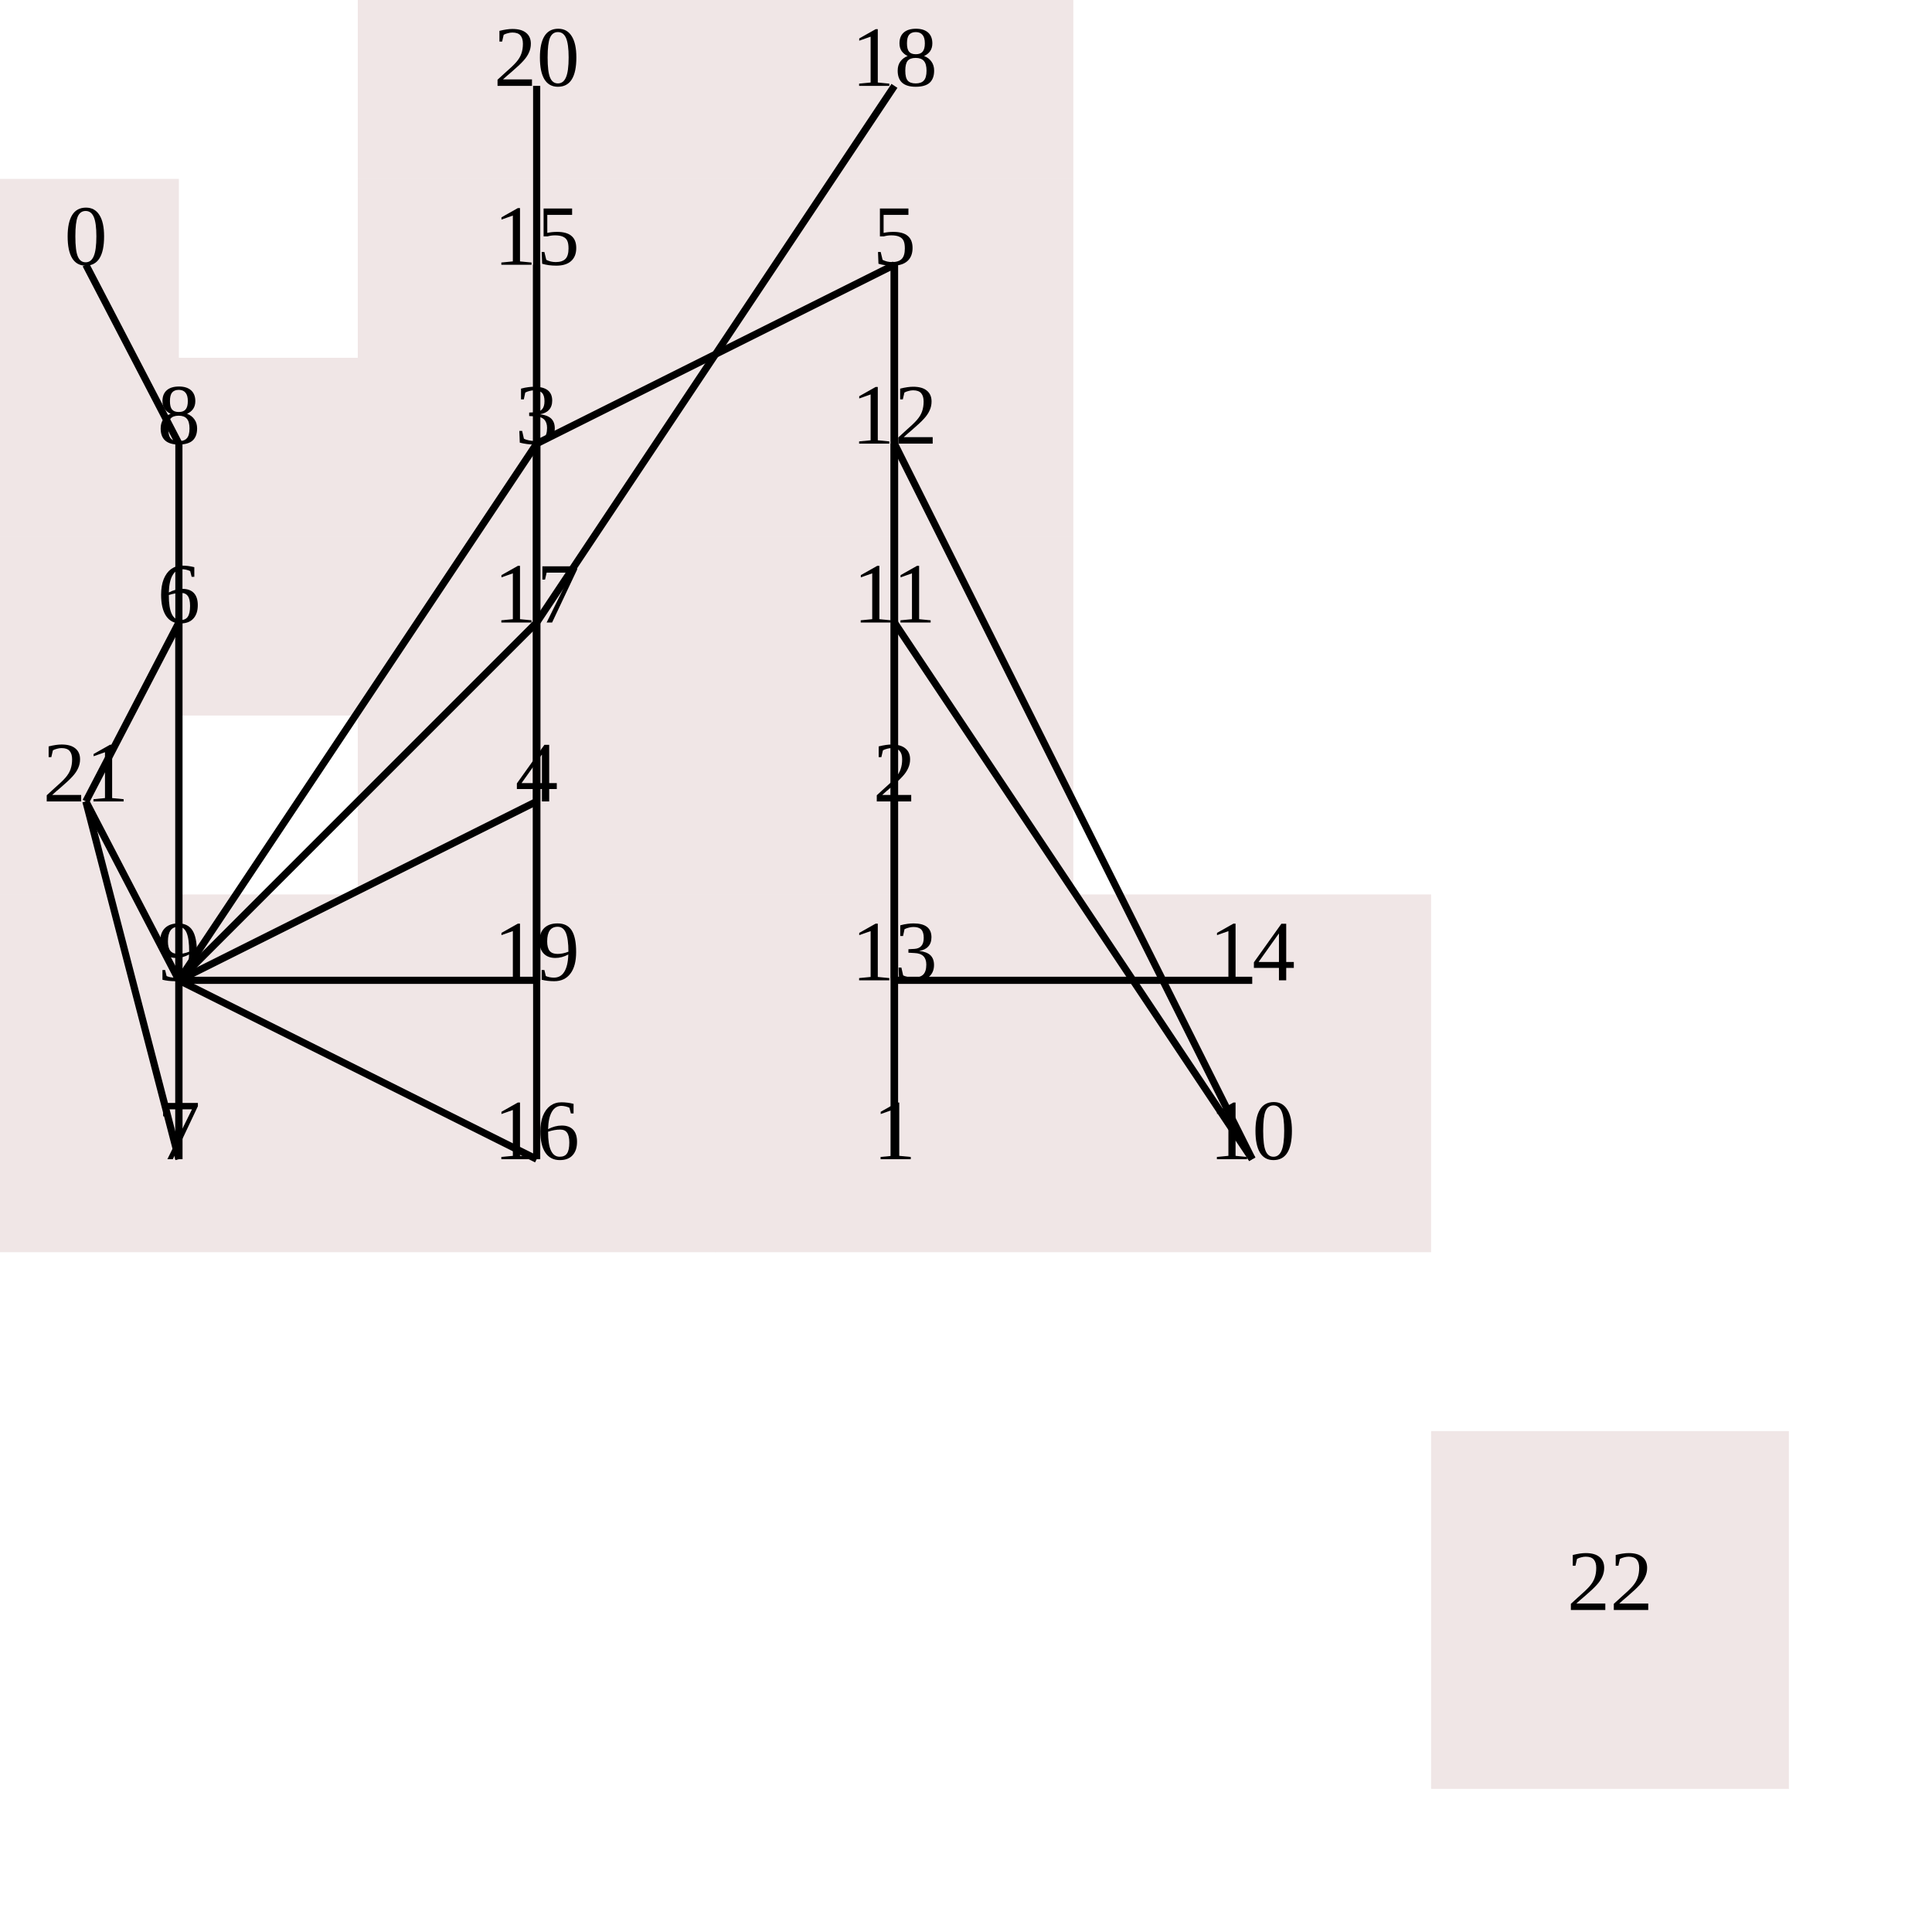
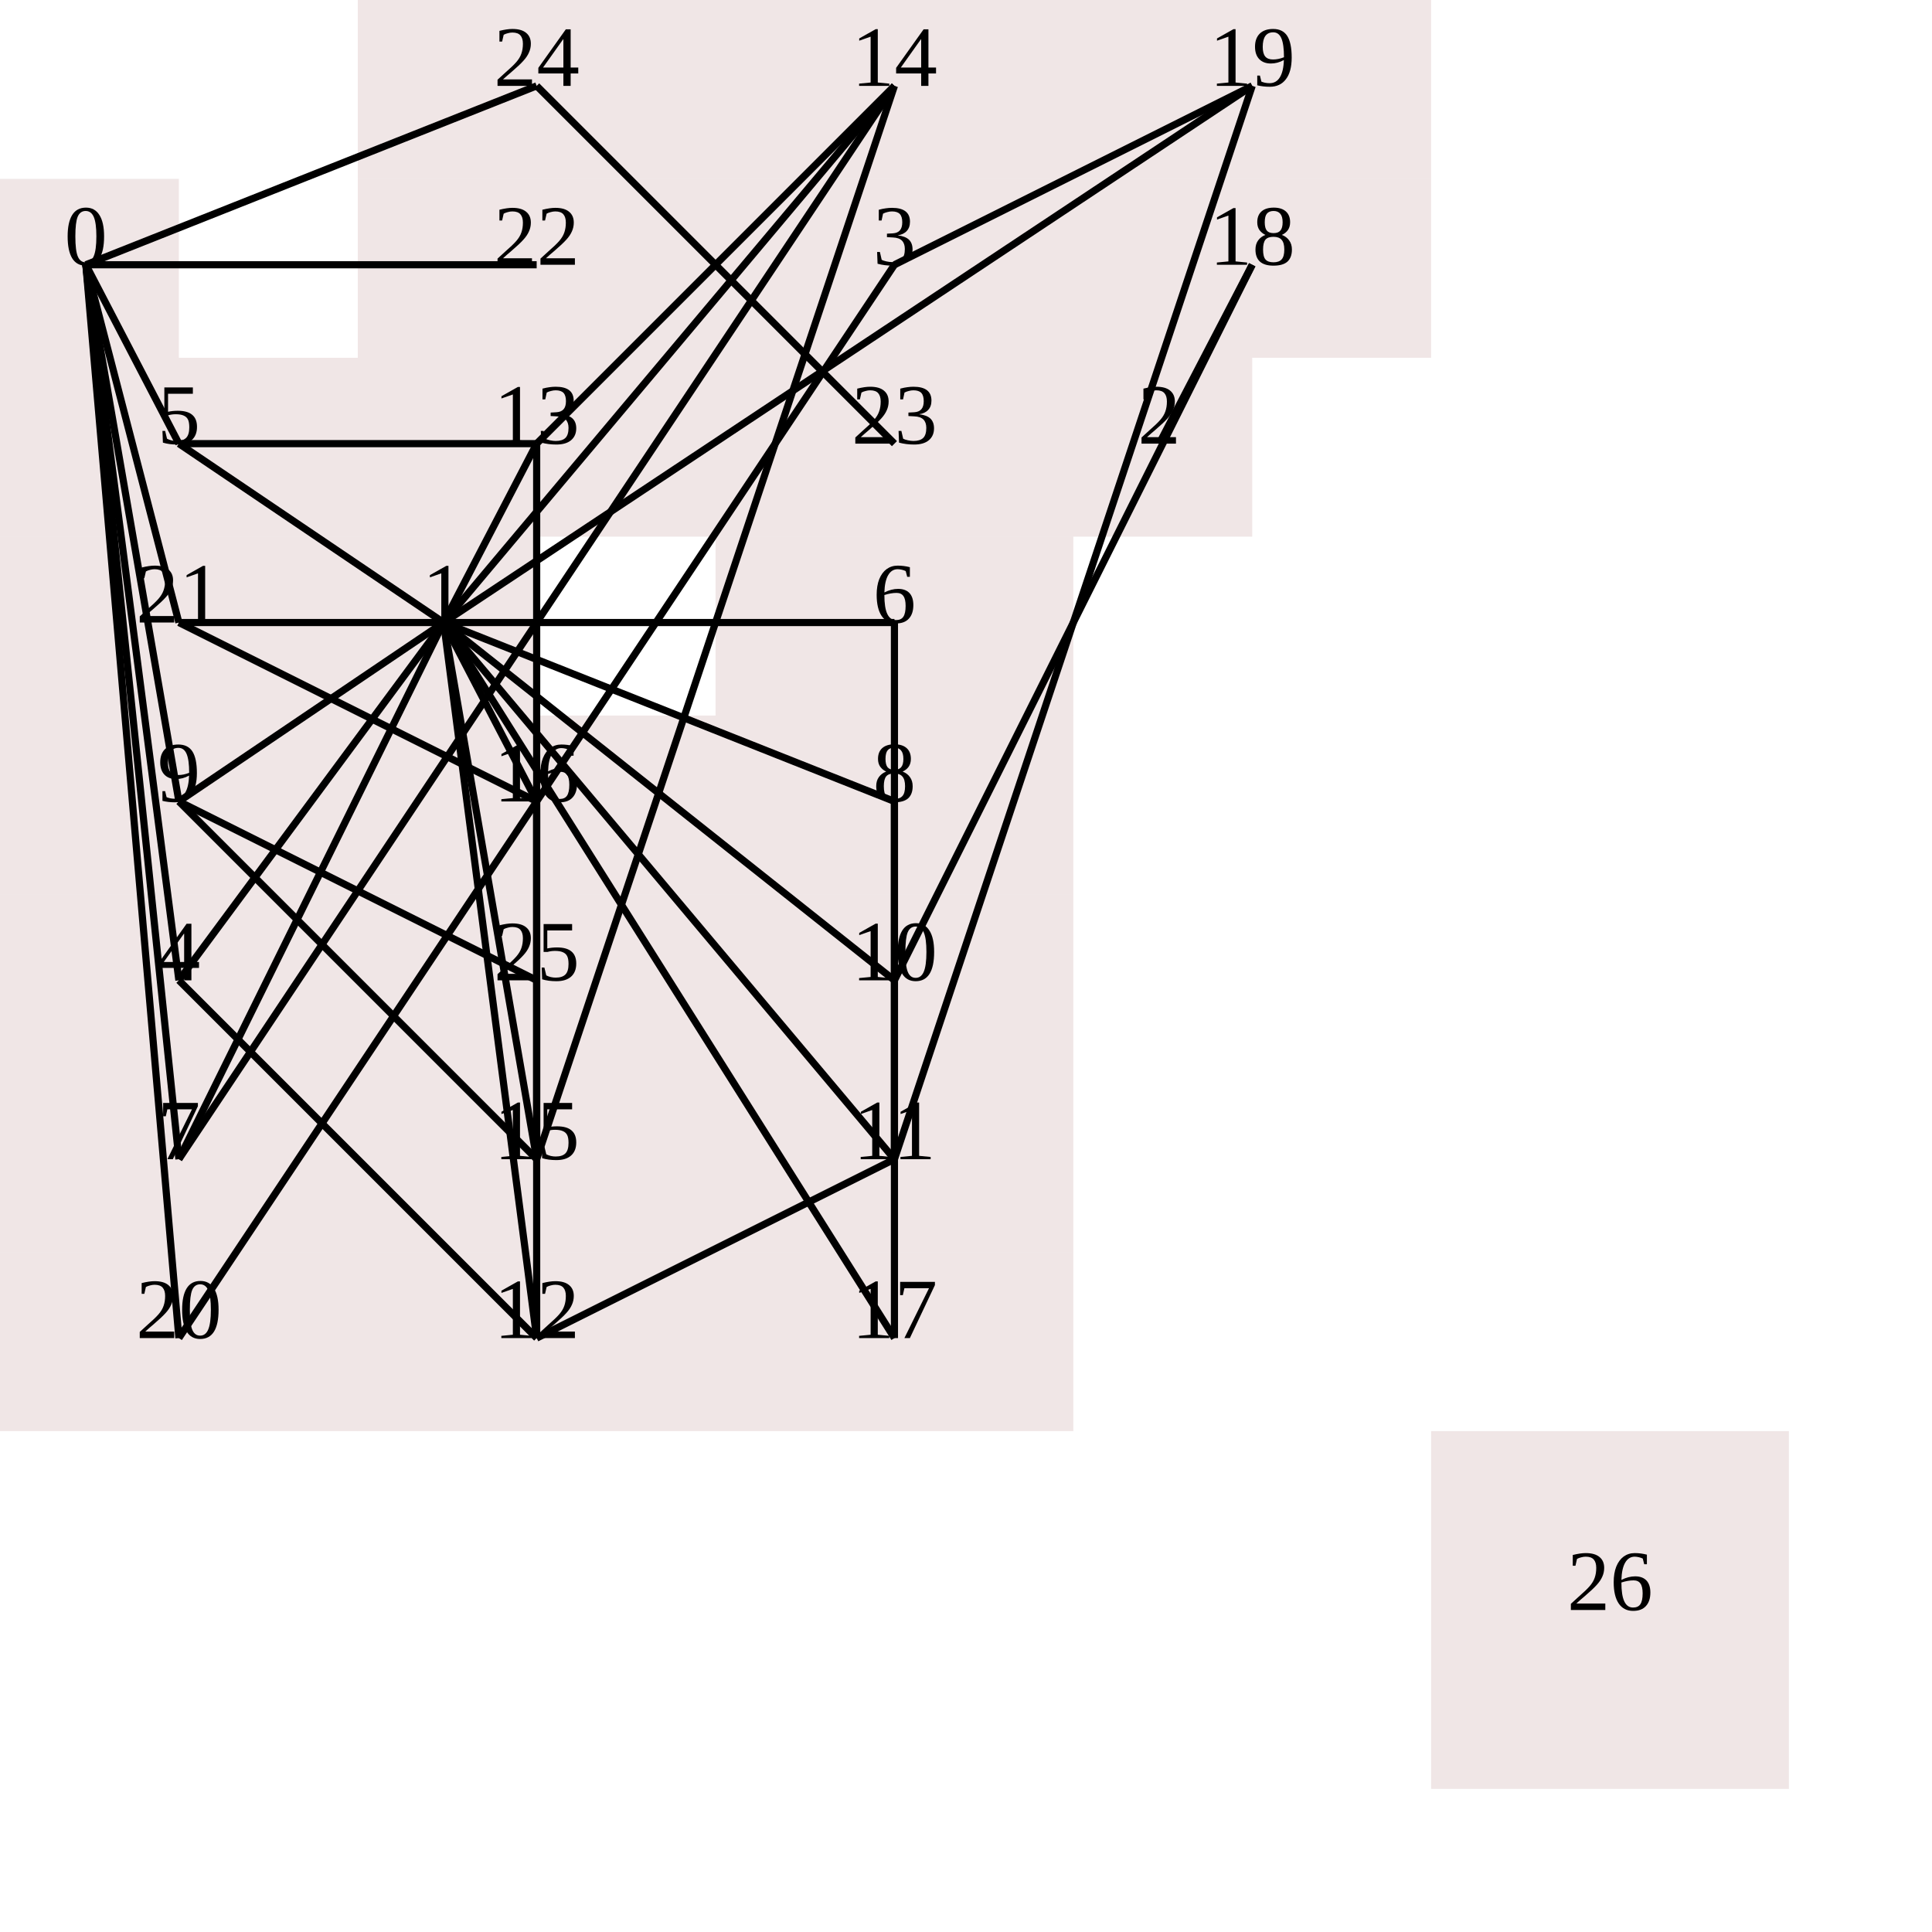
<svg xmlns="http://www.w3.org/2000/svg" width="270" height="270">
  <rect x="0" y="0" width="270" height="270" fill="rgb(255,255,255)" />
-   <rect x="0" y="0" width="225" height="225" fill="rgba(255,255,255,1)" />
+   <rect x="0" y="0" width="250" height="250" fill="rgba(255,255,255,1)" />
  <rect x="0" y="25" width="25" height="25" fill="rgba(100,0,0,0.1)" />
  <text x="12" y="37" text-anchor="middle" alignment-baseline="middle" fill="black">0</text>
-   <rect x="100" y="150" width="50" height="25" fill="rgba(100,0,0,0.1)" />
-   <text x="125" y="162" text-anchor="middle" alignment-baseline="middle" fill="black">1</text>
-   <rect x="100" y="100" width="50" height="25" fill="rgba(100,0,0,0.1)" />
-   <text x="125" y="112" text-anchor="middle" alignment-baseline="middle" fill="black">2</text>
-   <rect x="50" y="50" width="50" height="25" fill="rgba(100,0,0,0.1)" />
-   <text x="75" y="62" text-anchor="middle" alignment-baseline="middle" fill="black">3</text>
-   <rect x="50" y="100" width="50" height="25" fill="rgba(100,0,0,0.1)" />
-   <text x="75" y="112" text-anchor="middle" alignment-baseline="middle" fill="black">4</text>
+   <rect x="50" y="75" width="25" height="25" fill="rgba(100,0,0,0.1)" />
+   <text x="62" y="87" text-anchor="middle" alignment-baseline="middle" fill="black">1</text>
+   <rect x="150" y="50" width="25" height="25" fill="rgba(100,0,0,0.1)" />
+   <text x="162" y="62" text-anchor="middle" alignment-baseline="middle" fill="black">2</text>
  <rect x="100" y="25" width="50" height="25" fill="rgba(100,0,0,0.1)" />
-   <text x="125" y="37" text-anchor="middle" alignment-baseline="middle" fill="black">5</text>
-   <rect x="0" y="75" width="50" height="25" fill="rgba(100,0,0,0.1)" />
-   <text x="25" y="87" text-anchor="middle" alignment-baseline="middle" fill="black">6</text>
+   <text x="125" y="37" text-anchor="middle" alignment-baseline="middle" fill="black">3</text>
+   <rect x="0" y="125" width="50" height="25" fill="rgba(100,0,0,0.1)" />
+   <text x="25" y="137" text-anchor="middle" alignment-baseline="middle" fill="black">4</text>
+   <rect x="0" y="50" width="50" height="25" fill="rgba(100,0,0,0.1)" />
+   <text x="25" y="62" text-anchor="middle" alignment-baseline="middle" fill="black">5</text>
+   <rect x="100" y="75" width="50" height="25" fill="rgba(100,0,0,0.1)" />
+   <text x="125" y="87" text-anchor="middle" alignment-baseline="middle" fill="black">6</text>
  <rect x="0" y="150" width="50" height="25" fill="rgba(100,0,0,0.1)" />
  <text x="25" y="162" text-anchor="middle" alignment-baseline="middle" fill="black">7</text>
-   <rect x="0" y="50" width="50" height="25" fill="rgba(100,0,0,0.1)" />
-   <text x="25" y="62" text-anchor="middle" alignment-baseline="middle" fill="black">8</text>
-   <rect x="0" y="125" width="50" height="25" fill="rgba(100,0,0,0.1)" />
-   <text x="25" y="137" text-anchor="middle" alignment-baseline="middle" fill="black">9</text>
-   <rect x="150" y="150" width="50" height="25" fill="rgba(100,0,0,0.1)" />
-   <text x="175" y="162" text-anchor="middle" alignment-baseline="middle" fill="black">10</text>
-   <rect x="100" y="75" width="50" height="25" fill="rgba(100,0,0,0.1)" />
-   <text x="125" y="87" text-anchor="middle" alignment-baseline="middle" fill="black">11</text>
+   <rect x="100" y="100" width="50" height="25" fill="rgba(100,0,0,0.1)" />
+   <text x="125" y="112" text-anchor="middle" alignment-baseline="middle" fill="black">8</text>
+   <rect x="0" y="100" width="50" height="25" fill="rgba(100,0,0,0.1)" />
+   <text x="25" y="112" text-anchor="middle" alignment-baseline="middle" fill="black">9</text>
+   <rect x="100" y="125" width="50" height="25" fill="rgba(100,0,0,0.1)" />
+   <text x="125" y="137" text-anchor="middle" alignment-baseline="middle" fill="black">10</text>
+   <rect x="100" y="150" width="50" height="25" fill="rgba(100,0,0,0.1)" />
+   <text x="125" y="162" text-anchor="middle" alignment-baseline="middle" fill="black">11</text>
+   <rect x="50" y="175" width="50" height="25" fill="rgba(100,0,0,0.1)" />
+   <text x="75" y="187" text-anchor="middle" alignment-baseline="middle" fill="black">12</text>
+   <rect x="50" y="50" width="50" height="25" fill="rgba(100,0,0,0.1)" />
+   <text x="75" y="62" text-anchor="middle" alignment-baseline="middle" fill="black">13</text>
+   <rect x="100" y="0" width="50" height="25" fill="rgba(100,0,0,0.1)" />
+   <text x="125" y="12" text-anchor="middle" alignment-baseline="middle" fill="black">14</text>
+   <rect x="50" y="150" width="50" height="25" fill="rgba(100,0,0,0.1)" />
+   <text x="75" y="162" text-anchor="middle" alignment-baseline="middle" fill="black">15</text>
+   <rect x="50" y="100" width="50" height="25" fill="rgba(100,0,0,0.1)" />
+   <text x="75" y="112" text-anchor="middle" alignment-baseline="middle" fill="black">16</text>
+   <rect x="100" y="175" width="50" height="25" fill="rgba(100,0,0,0.1)" />
+   <text x="125" y="187" text-anchor="middle" alignment-baseline="middle" fill="black">17</text>
+   <rect x="150" y="25" width="50" height="25" fill="rgba(100,0,0,0.1)" />
+   <text x="175" y="37" text-anchor="middle" alignment-baseline="middle" fill="black">18</text>
+   <rect x="150" y="0" width="50" height="25" fill="rgba(100,0,0,0.1)" />
+   <text x="175" y="12" text-anchor="middle" alignment-baseline="middle" fill="black">19</text>
+   <rect x="0" y="175" width="50" height="25" fill="rgba(100,0,0,0.1)" />
+   <text x="25" y="187" text-anchor="middle" alignment-baseline="middle" fill="black">20</text>
+   <rect x="0" y="75" width="50" height="25" fill="rgba(100,0,0,0.1)" />
+   <text x="25" y="87" text-anchor="middle" alignment-baseline="middle" fill="black">21</text>
+   <rect x="50" y="25" width="50" height="25" fill="rgba(100,0,0,0.1)" />
+   <text x="75" y="37" text-anchor="middle" alignment-baseline="middle" fill="black">22</text>
  <rect x="100" y="50" width="50" height="25" fill="rgba(100,0,0,0.1)" />
-   <text x="125" y="62" text-anchor="middle" alignment-baseline="middle" fill="black">12</text>
-   <rect x="100" y="125" width="50" height="25" fill="rgba(100,0,0,0.1)" />
-   <text x="125" y="137" text-anchor="middle" alignment-baseline="middle" fill="black">13</text>
-   <rect x="150" y="125" width="50" height="25" fill="rgba(100,0,0,0.1)" />
-   <text x="175" y="137" text-anchor="middle" alignment-baseline="middle" fill="black">14</text>
-   <rect x="50" y="25" width="50" height="25" fill="rgba(100,0,0,0.1)" />
-   <text x="75" y="37" text-anchor="middle" alignment-baseline="middle" fill="black">15</text>
-   <rect x="50" y="150" width="50" height="25" fill="rgba(100,0,0,0.1)" />
-   <text x="75" y="162" text-anchor="middle" alignment-baseline="middle" fill="black">16</text>
-   <rect x="50" y="75" width="50" height="25" fill="rgba(100,0,0,0.1)" />
-   <text x="75" y="87" text-anchor="middle" alignment-baseline="middle" fill="black">17</text>
-   <rect x="100" y="0" width="50" height="25" fill="rgba(100,0,0,0.1)" />
-   <text x="125" y="12" text-anchor="middle" alignment-baseline="middle" fill="black">18</text>
+   <text x="125" y="62" text-anchor="middle" alignment-baseline="middle" fill="black">23</text>
+   <rect x="50" y="0" width="50" height="25" fill="rgba(100,0,0,0.1)" />
+   <text x="75" y="12" text-anchor="middle" alignment-baseline="middle" fill="black">24</text>
  <rect x="50" y="125" width="50" height="25" fill="rgba(100,0,0,0.1)" />
-   <text x="75" y="137" text-anchor="middle" alignment-baseline="middle" fill="black">19</text>
-   <rect x="50" y="0" width="50" height="25" fill="rgba(100,0,0,0.1)" />
-   <text x="75" y="12" text-anchor="middle" alignment-baseline="middle" fill="black">20</text>
-   <rect x="0" y="100" width="25" height="25" fill="rgba(100,0,0,0.1)" />
-   <text x="12" y="112" text-anchor="middle" alignment-baseline="middle" fill="black">21</text>
+   <text x="75" y="137" text-anchor="middle" alignment-baseline="middle" fill="black">25</text>
  <rect x="200" y="200" width="50" height="50" fill="rgba(100,0,0,0.1)" />
-   <text x="225" y="225" text-anchor="middle" alignment-baseline="middle" fill="black">22</text>
+   <text x="225" y="225" text-anchor="middle" alignment-baseline="middle" fill="black">26</text>
  <line x1="12" y1="37" x2="25" y2="62" stroke="black" stroke-width="1" />
-   <line x1="125" y1="162" x2="125" y2="37" stroke="black" stroke-width="1" />
-   <line x1="125" y1="162" x2="125" y2="62" stroke="black" stroke-width="1" />
-   <line x1="125" y1="162" x2="125" y2="137" stroke="black" stroke-width="1" />
-   <line x1="125" y1="162" x2="125" y2="112" stroke="black" stroke-width="1" />
-   <line x1="125" y1="112" x2="125" y2="37" stroke="black" stroke-width="1" />
-   <line x1="125" y1="112" x2="125" y2="62" stroke="black" stroke-width="1" />
+   <line x1="12" y1="37" x2="25" y2="87" stroke="black" stroke-width="1" />
+   <line x1="12" y1="37" x2="25" y2="112" stroke="black" stroke-width="1" />
+   <line x1="12" y1="37" x2="25" y2="137" stroke="black" stroke-width="1" />
+   <line x1="12" y1="37" x2="25" y2="162" stroke="black" stroke-width="1" />
+   <line x1="12" y1="37" x2="25" y2="187" stroke="black" stroke-width="1" />
+   <line x1="12" y1="37" x2="75" y2="12" stroke="black" stroke-width="1" />
+   <line x1="12" y1="37" x2="75" y2="37" stroke="black" stroke-width="1" />
+   <line x1="62" y1="87" x2="125" y2="87" stroke="black" stroke-width="1" />
+   <line x1="62" y1="87" x2="25" y2="62" stroke="black" stroke-width="1" />
+   <line x1="62" y1="87" x2="75" y2="162" stroke="black" stroke-width="1" />
+   <line x1="62" y1="87" x2="125" y2="112" stroke="black" stroke-width="1" />
+   <line x1="62" y1="87" x2="25" y2="87" stroke="black" stroke-width="1" />
+   <line x1="62" y1="87" x2="125" y2="12" stroke="black" stroke-width="1" />
+   <line x1="62" y1="87" x2="25" y2="112" stroke="black" stroke-width="1" />
+   <line x1="62" y1="87" x2="75" y2="112" stroke="black" stroke-width="1" />
+   <line x1="62" y1="87" x2="125" y2="137" stroke="black" stroke-width="1" />
+   <line x1="62" y1="87" x2="125" y2="162" stroke="black" stroke-width="1" />
+   <line x1="62" y1="87" x2="125" y2="187" stroke="black" stroke-width="1" />
+   <line x1="62" y1="87" x2="25" y2="137" stroke="black" stroke-width="1" />
+   <line x1="62" y1="87" x2="25" y2="162" stroke="black" stroke-width="1" />
+   <line x1="62" y1="87" x2="75" y2="62" stroke="black" stroke-width="1" />
+   <line x1="62" y1="87" x2="175" y2="12" stroke="black" stroke-width="1" />
+   <line x1="62" y1="87" x2="75" y2="187" stroke="black" stroke-width="1" />
+   <line x1="162" y1="62" x2="175" y2="37" stroke="black" stroke-width="1" />
+   <line x1="125" y1="37" x2="25" y2="187" stroke="black" stroke-width="1" />
+   <line x1="125" y1="37" x2="175" y2="12" stroke="black" stroke-width="1" />
+   <line x1="25" y1="137" x2="75" y2="187" stroke="black" stroke-width="1" />
+   <line x1="25" y1="62" x2="75" y2="62" stroke="black" stroke-width="1" />
+   <line x1="125" y1="87" x2="125" y2="187" stroke="black" stroke-width="1" />
+   <line x1="25" y1="162" x2="125" y2="12" stroke="black" stroke-width="1" />
  <line x1="125" y1="112" x2="125" y2="137" stroke="black" stroke-width="1" />
-   <line x1="75" y1="62" x2="75" y2="137" stroke="black" stroke-width="1" />
-   <line x1="75" y1="62" x2="25" y2="137" stroke="black" stroke-width="1" />
-   <line x1="75" y1="62" x2="125" y2="37" stroke="black" stroke-width="1" />
-   <line x1="75" y1="62" x2="75" y2="112" stroke="black" stroke-width="1" />
-   <line x1="75" y1="62" x2="75" y2="87" stroke="black" stroke-width="1" />
-   <line x1="75" y1="112" x2="75" y2="137" stroke="black" stroke-width="1" />
-   <line x1="75" y1="112" x2="25" y2="137" stroke="black" stroke-width="1" />
-   <line x1="75" y1="112" x2="75" y2="87" stroke="black" stroke-width="1" />
-   <line x1="125" y1="37" x2="125" y2="62" stroke="black" stroke-width="1" />
-   <line x1="125" y1="37" x2="125" y2="87" stroke="black" stroke-width="1" />
-   <line x1="125" y1="37" x2="125" y2="137" stroke="black" stroke-width="1" />
-   <line x1="25" y1="87" x2="12" y2="112" stroke="black" stroke-width="1" />
-   <line x1="25" y1="87" x2="25" y2="137" stroke="black" stroke-width="1" />
-   <line x1="25" y1="87" x2="25" y2="62" stroke="black" stroke-width="1" />
-   <line x1="25" y1="87" x2="25" y2="162" stroke="black" stroke-width="1" />
-   <line x1="25" y1="162" x2="12" y2="112" stroke="black" stroke-width="1" />
-   <line x1="25" y1="162" x2="25" y2="137" stroke="black" stroke-width="1" />
-   <line x1="25" y1="137" x2="12" y2="112" stroke="black" stroke-width="1" />
-   <line x1="25" y1="137" x2="75" y2="162" stroke="black" stroke-width="1" />
-   <line x1="25" y1="137" x2="75" y2="137" stroke="black" stroke-width="1" />
-   <line x1="25" y1="137" x2="75" y2="87" stroke="black" stroke-width="1" />
-   <line x1="175" y1="162" x2="125" y2="87" stroke="black" stroke-width="1" />
-   <line x1="175" y1="162" x2="125" y2="62" stroke="black" stroke-width="1" />
-   <line x1="125" y1="62" x2="125" y2="137" stroke="black" stroke-width="1" />
-   <line x1="125" y1="137" x2="175" y2="137" stroke="black" stroke-width="1" />
-   <line x1="75" y1="37" x2="75" y2="162" stroke="black" stroke-width="1" />
-   <line x1="75" y1="37" x2="75" y2="87" stroke="black" stroke-width="1" />
-   <line x1="75" y1="87" x2="75" y2="137" stroke="black" stroke-width="1" />
-   <line x1="75" y1="87" x2="125" y2="12" stroke="black" stroke-width="1" />
-   <line x1="75" y1="137" x2="75" y2="12" stroke="black" stroke-width="1" />
+   <line x1="25" y1="112" x2="75" y2="137" stroke="black" stroke-width="1" />
+   <line x1="25" y1="112" x2="75" y2="162" stroke="black" stroke-width="1" />
+   <line x1="125" y1="137" x2="175" y2="37" stroke="black" stroke-width="1" />
+   <line x1="125" y1="137" x2="125" y2="162" stroke="black" stroke-width="1" />
+   <line x1="125" y1="162" x2="75" y2="187" stroke="black" stroke-width="1" />
+   <line x1="125" y1="162" x2="175" y2="12" stroke="black" stroke-width="1" />
+   <line x1="75" y1="187" x2="75" y2="62" stroke="black" stroke-width="1" />
+   <line x1="75" y1="62" x2="125" y2="12" stroke="black" stroke-width="1" />
+   <line x1="125" y1="12" x2="75" y2="162" stroke="black" stroke-width="1" />
+   <line x1="75" y1="162" x2="75" y2="112" stroke="black" stroke-width="1" />
+   <line x1="75" y1="112" x2="25" y2="87" stroke="black" stroke-width="1" />
+   <line x1="125" y1="62" x2="75" y2="12" stroke="black" stroke-width="1" />
</svg>
